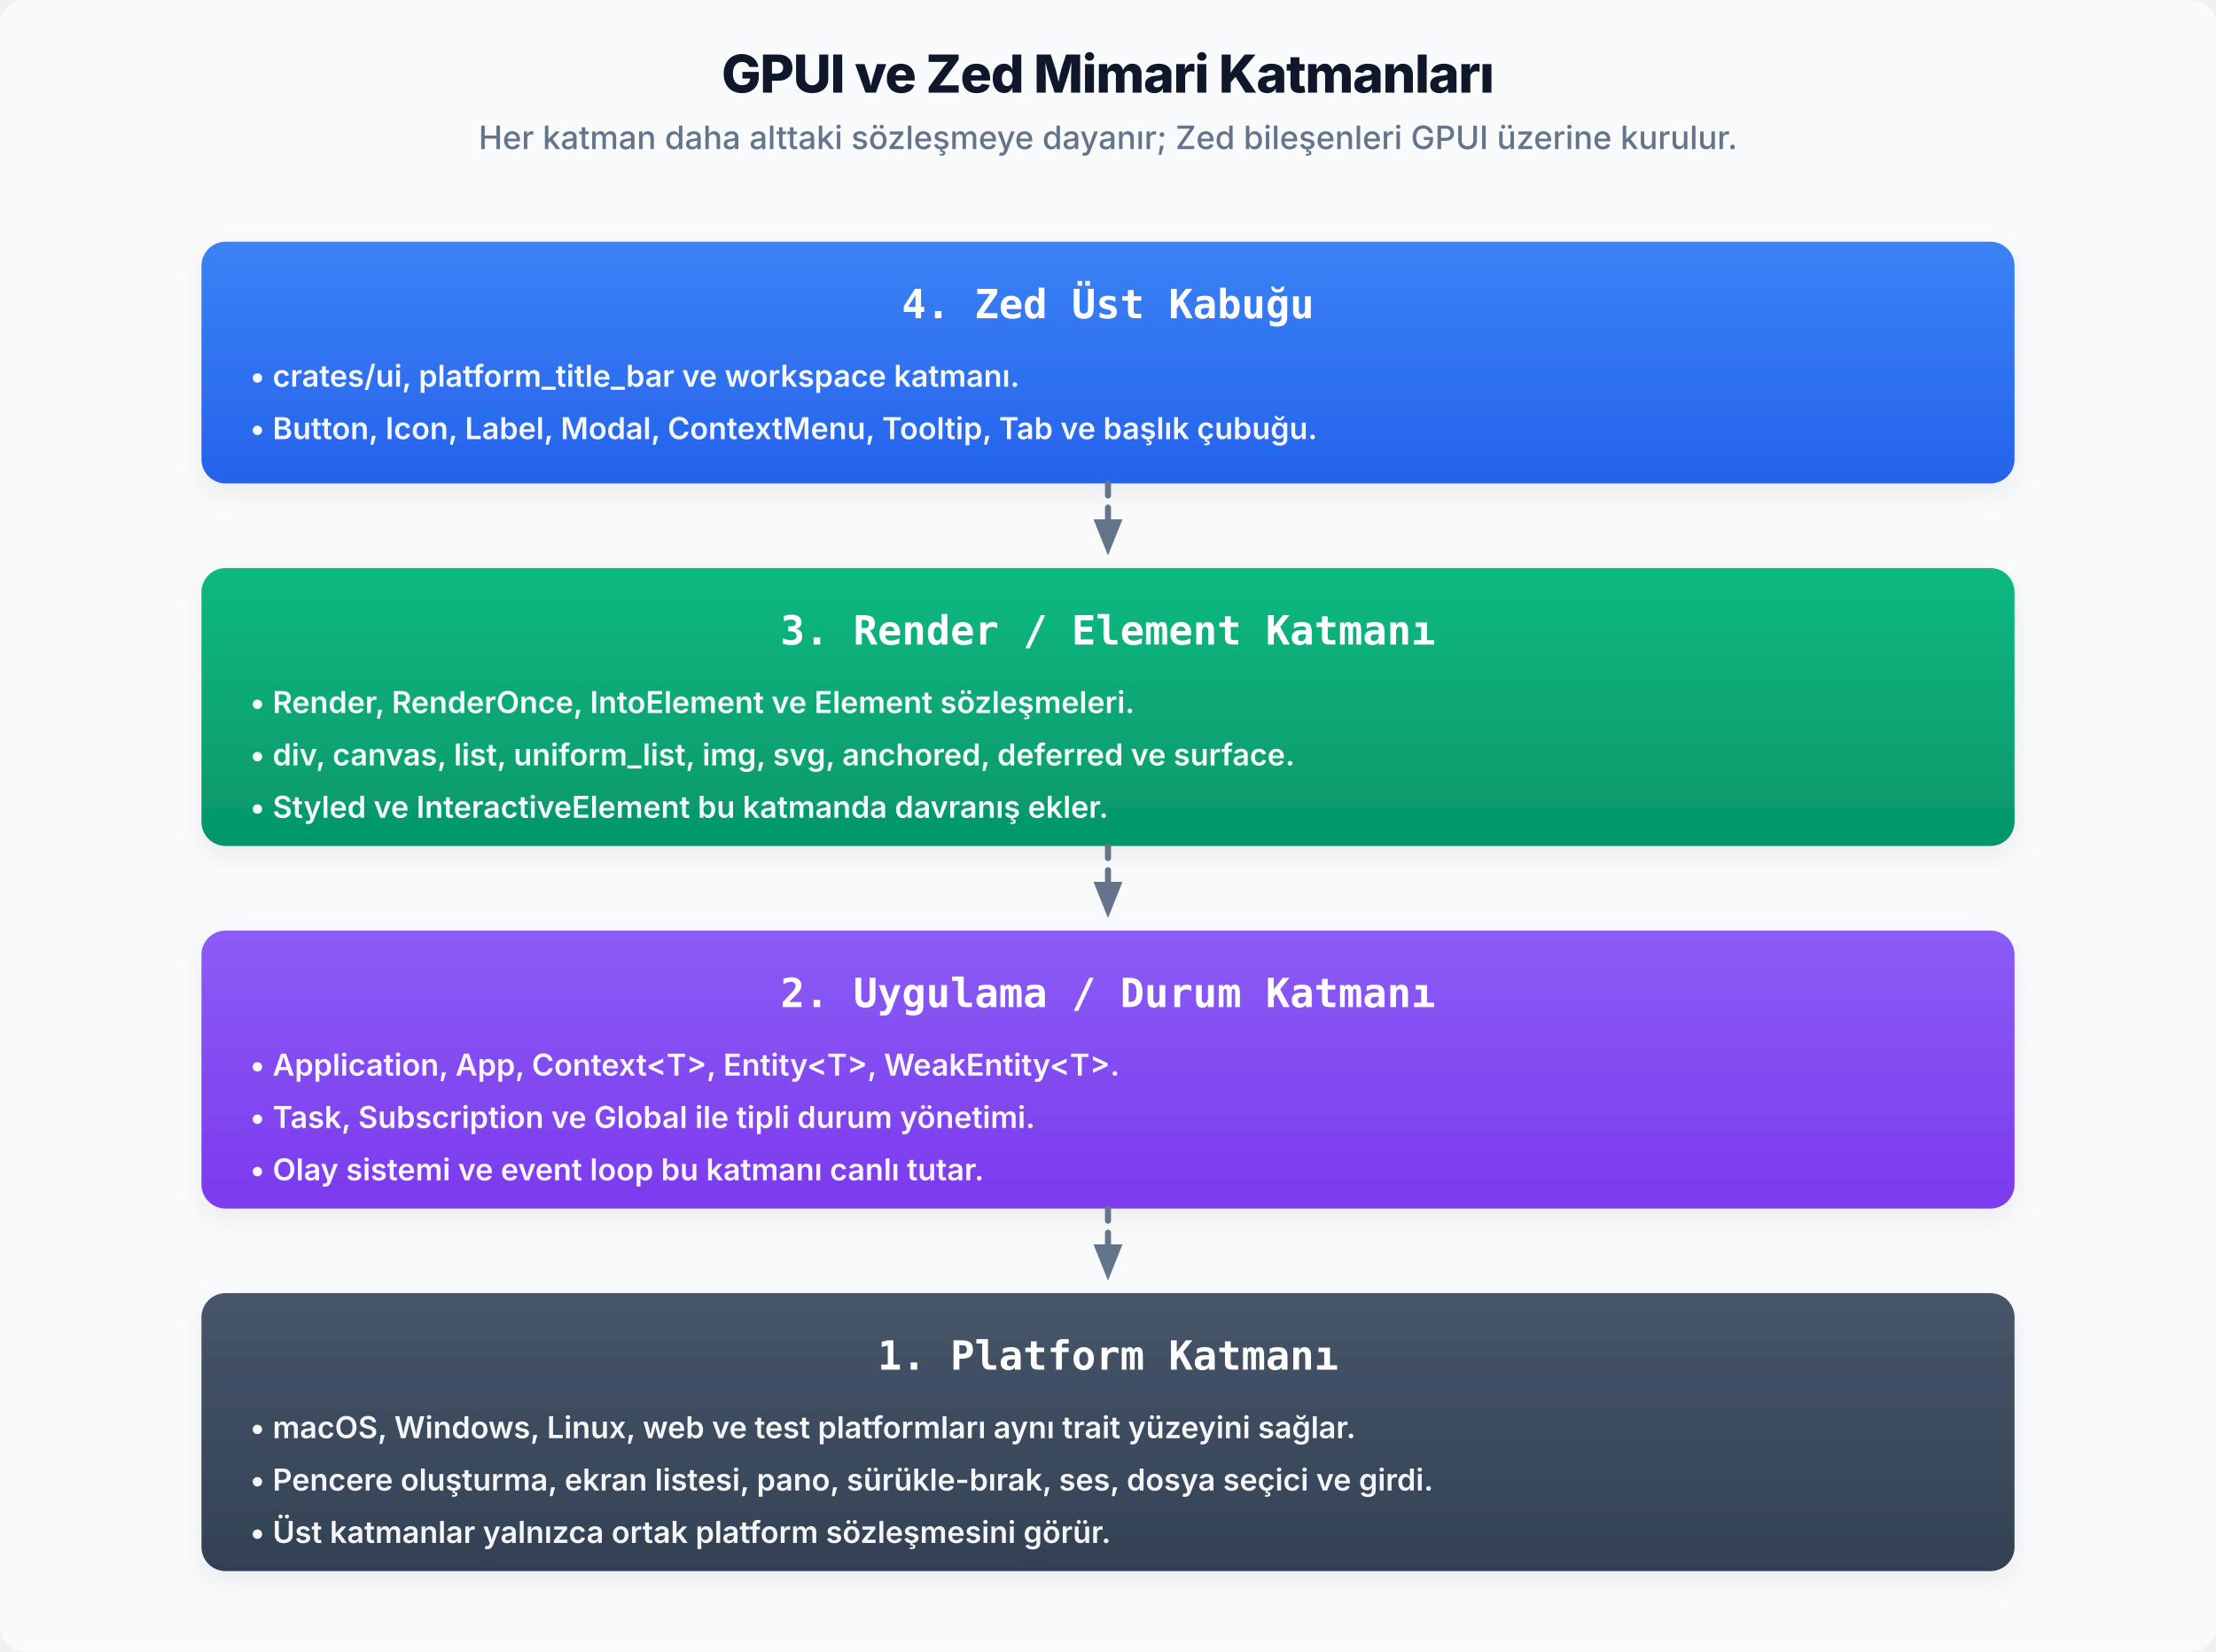
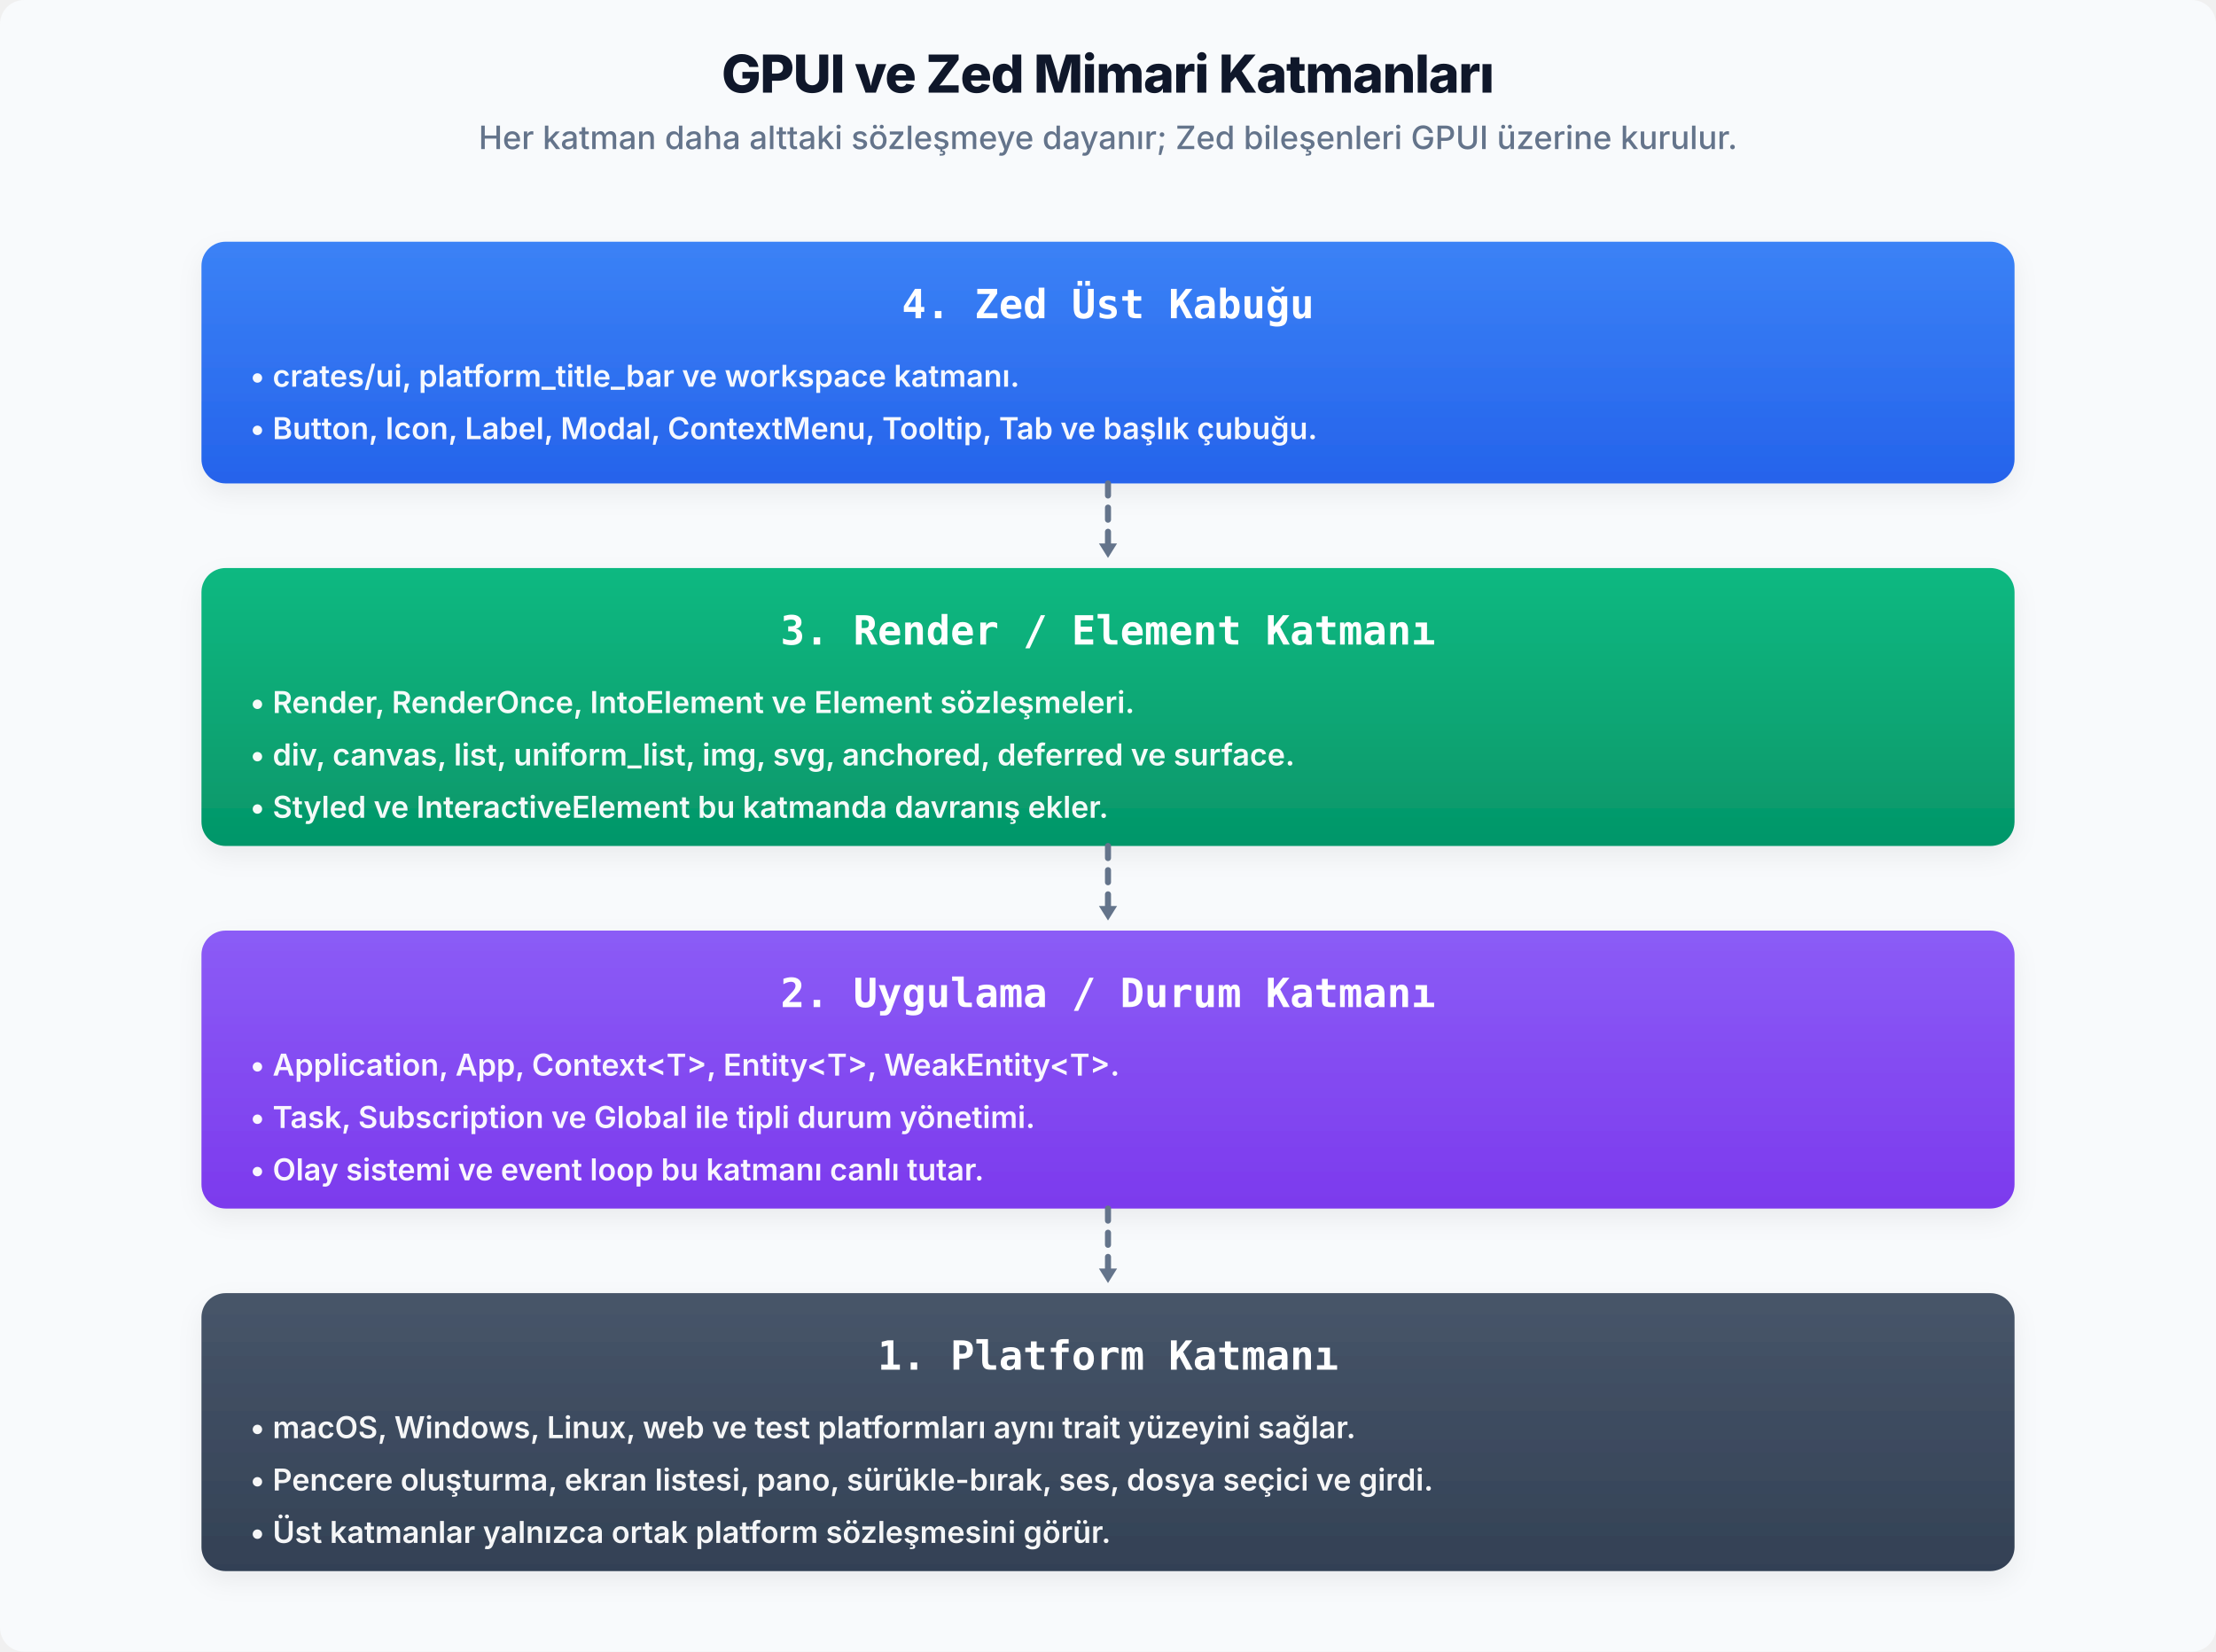
<svg xmlns="http://www.w3.org/2000/svg" viewBox="0 0 1100 820">
  <defs>
    <filter id="shadow" x="-20%" y="-20%" width="140%" height="140%">
      <feDropShadow dx="0" dy="5" stdDeviation="6" flood-color="#0f172a" flood-opacity="0.06" />
    </filter>
-     <marker id="arrow" viewBox="0 0 10 10" refX="9" refY="5" markerWidth="6" markerHeight="6" orient="auto">
-       <path d="M 0 1 L 10 5 L 0 9 Z" fill="#64748b" />
+     <marker id="arrow" viewBox="0 0 1 1" refX="0.4" refY="0" markerWidth="1" markerHeight="1" orient="auto-start-reverse" overflow="visible" preserveAspectRatio="xMidYMid">
+       <path d="M 1.4 0 L -1 1.5 L -1 -1.5 Z" fill="#64748b" />
    </marker>
    <linearGradient id="g-blue" x1="0" y1="0" x2="0" y2="1">
      <stop offset="0" stop-color="#3b82f6" />
      <stop offset="1" stop-color="#2563eb" />
    </linearGradient>
    <linearGradient id="g-green" x1="0" y1="0" x2="0" y2="1">
      <stop offset="0" stop-color="#10b981" />
      <stop offset="1" stop-color="#059669" />
    </linearGradient>
    <linearGradient id="g-purple" x1="0" y1="0" x2="0" y2="1">
      <stop offset="0" stop-color="#8b5cf6" />
      <stop offset="1" stop-color="#7c3aed" />
    </linearGradient>
    <linearGradient id="g-slate" x1="0" y1="0" x2="0" y2="1">
      <stop offset="0" stop-color="#475569" />
      <stop offset="1" stop-color="#334155" />
    </linearGradient>
    <style>
      .bg { fill: #f8fafc; }
      .title { font: 800 26px system-ui, -apple-system, sans-serif; fill: #0f172a; letter-spacing: -0.5px; text-anchor: middle; }
      .sub { font: 500 16px system-ui, -apple-system, sans-serif; fill: #64748b; text-anchor: middle; }

      .c-title { font: 800 20px ui-monospace, SFMono-Regular, monospace; fill: #ffffff; text-anchor: middle; }
      .c-body { font: 600 15px system-ui, -apple-system, sans-serif; fill: #ffffff; opacity: 0.95; }

      .card { filter: url(#shadow); }
      .arrow-soft { stroke: #64748b; stroke-width: 3; fill: none; marker-end: url(#arrow); stroke-linecap: round; stroke-linejoin: round; }

      .layer { opacity: 1; animation: layerIn 9s ease-in-out infinite; }
      .l4 { animation-delay: 0s; }
      .l3 { animation-delay: 0.5s; }
      .l2 { animation-delay: 1s; }
      .l1 { animation-delay: 1.5s; }
      .flow { stroke-dasharray: 6 6; animation: flowDash 9s linear infinite; }
      @keyframes layerIn {
        0%   { opacity: 1; }
        45%  { opacity: 0.72; }
        100% { opacity: 1; }
      }
      @keyframes flowDash {
        0%   { stroke-dashoffset: 0; }
        100% { stroke-dashoffset: -48; }
      }
      @media (prefers-reduced-motion: reduce) {
        .layer, .flow { animation: none; }
      }
    </style>
  </defs>
  <rect width="100%" height="100%" rx="12" class="bg" />
  <text x="550" y="46" class="title">GPUI ve Zed Mimari Katmanları</text>
  <text x="550" y="74" class="sub">Her katman daha alttaki sözleşmeye dayanır; Zed bileşenleri GPUI üzerine kurulur.</text>
  <g transform="translate(100, 120)" class="layer l4">
    <rect width="900" height="120" rx="12" fill="url(#g-blue)" class="card" />
    <text x="450" y="38" class="c-title">4. Zed Üst Kabuğu</text>
    <text x="24" y="72" class="c-body">• crates/ui, platform_title_bar ve workspace katmanı.</text>
    <text x="24" y="98" class="c-body">• Button, Icon, Label, Modal, ContextMenu, Tooltip, Tab ve başlık çubuğu.</text>
  </g>
  <path d="M 550 240 V 274" class="arrow-soft flow" />
  <g transform="translate(100, 282)" class="layer l3">
    <rect width="900" height="138" rx="12" fill="url(#g-green)" class="card" />
    <text x="450" y="38" class="c-title">3. Render / Element Katmanı</text>
    <text x="24" y="72" class="c-body">• Render, RenderOnce, IntoElement ve Element sözleşmeleri.</text>
    <text x="24" y="98" class="c-body">• div, canvas, list, uniform_list, img, svg, anchored, deferred ve surface.</text>
    <text x="24" y="124" class="c-body">• Styled ve InteractiveElement bu katmanda davranış ekler.</text>
  </g>
  <path d="M 550 420 V 454" class="arrow-soft flow" />
  <g transform="translate(100, 462)" class="layer l2">
    <rect width="900" height="138" rx="12" fill="url(#g-purple)" class="card" />
    <text x="450" y="38" class="c-title">2. Uygulama / Durum Katmanı</text>
    <text x="24" y="72" class="c-body">• Application, App, Context&lt;T&gt;, Entity&lt;T&gt;, WeakEntity&lt;T&gt;.</text>
    <text x="24" y="98" class="c-body">• Task, Subscription ve Global ile tipli durum yönetimi.</text>
    <text x="24" y="124" class="c-body">• Olay sistemi ve event loop bu katmanı canlı tutar.</text>
  </g>
  <path d="M 550 600 V 634" class="arrow-soft flow" />
  <g transform="translate(100, 642)" class="layer l1">
    <rect width="900" height="138" rx="12" fill="url(#g-slate)" class="card" />
    <text x="450" y="38" class="c-title">1. Platform Katmanı</text>
    <text x="24" y="72" class="c-body">• macOS, Windows, Linux, web ve test platformları aynı trait yüzeyini sağlar.</text>
    <text x="24" y="98" class="c-body">• Pencere oluşturma, ekran listesi, pano, sürükle-bırak, ses, dosya seçici ve girdi.</text>
    <text x="24" y="124" class="c-body">• Üst katmanlar yalnızca ortak platform sözleşmesini görür.</text>
  </g>
</svg>
